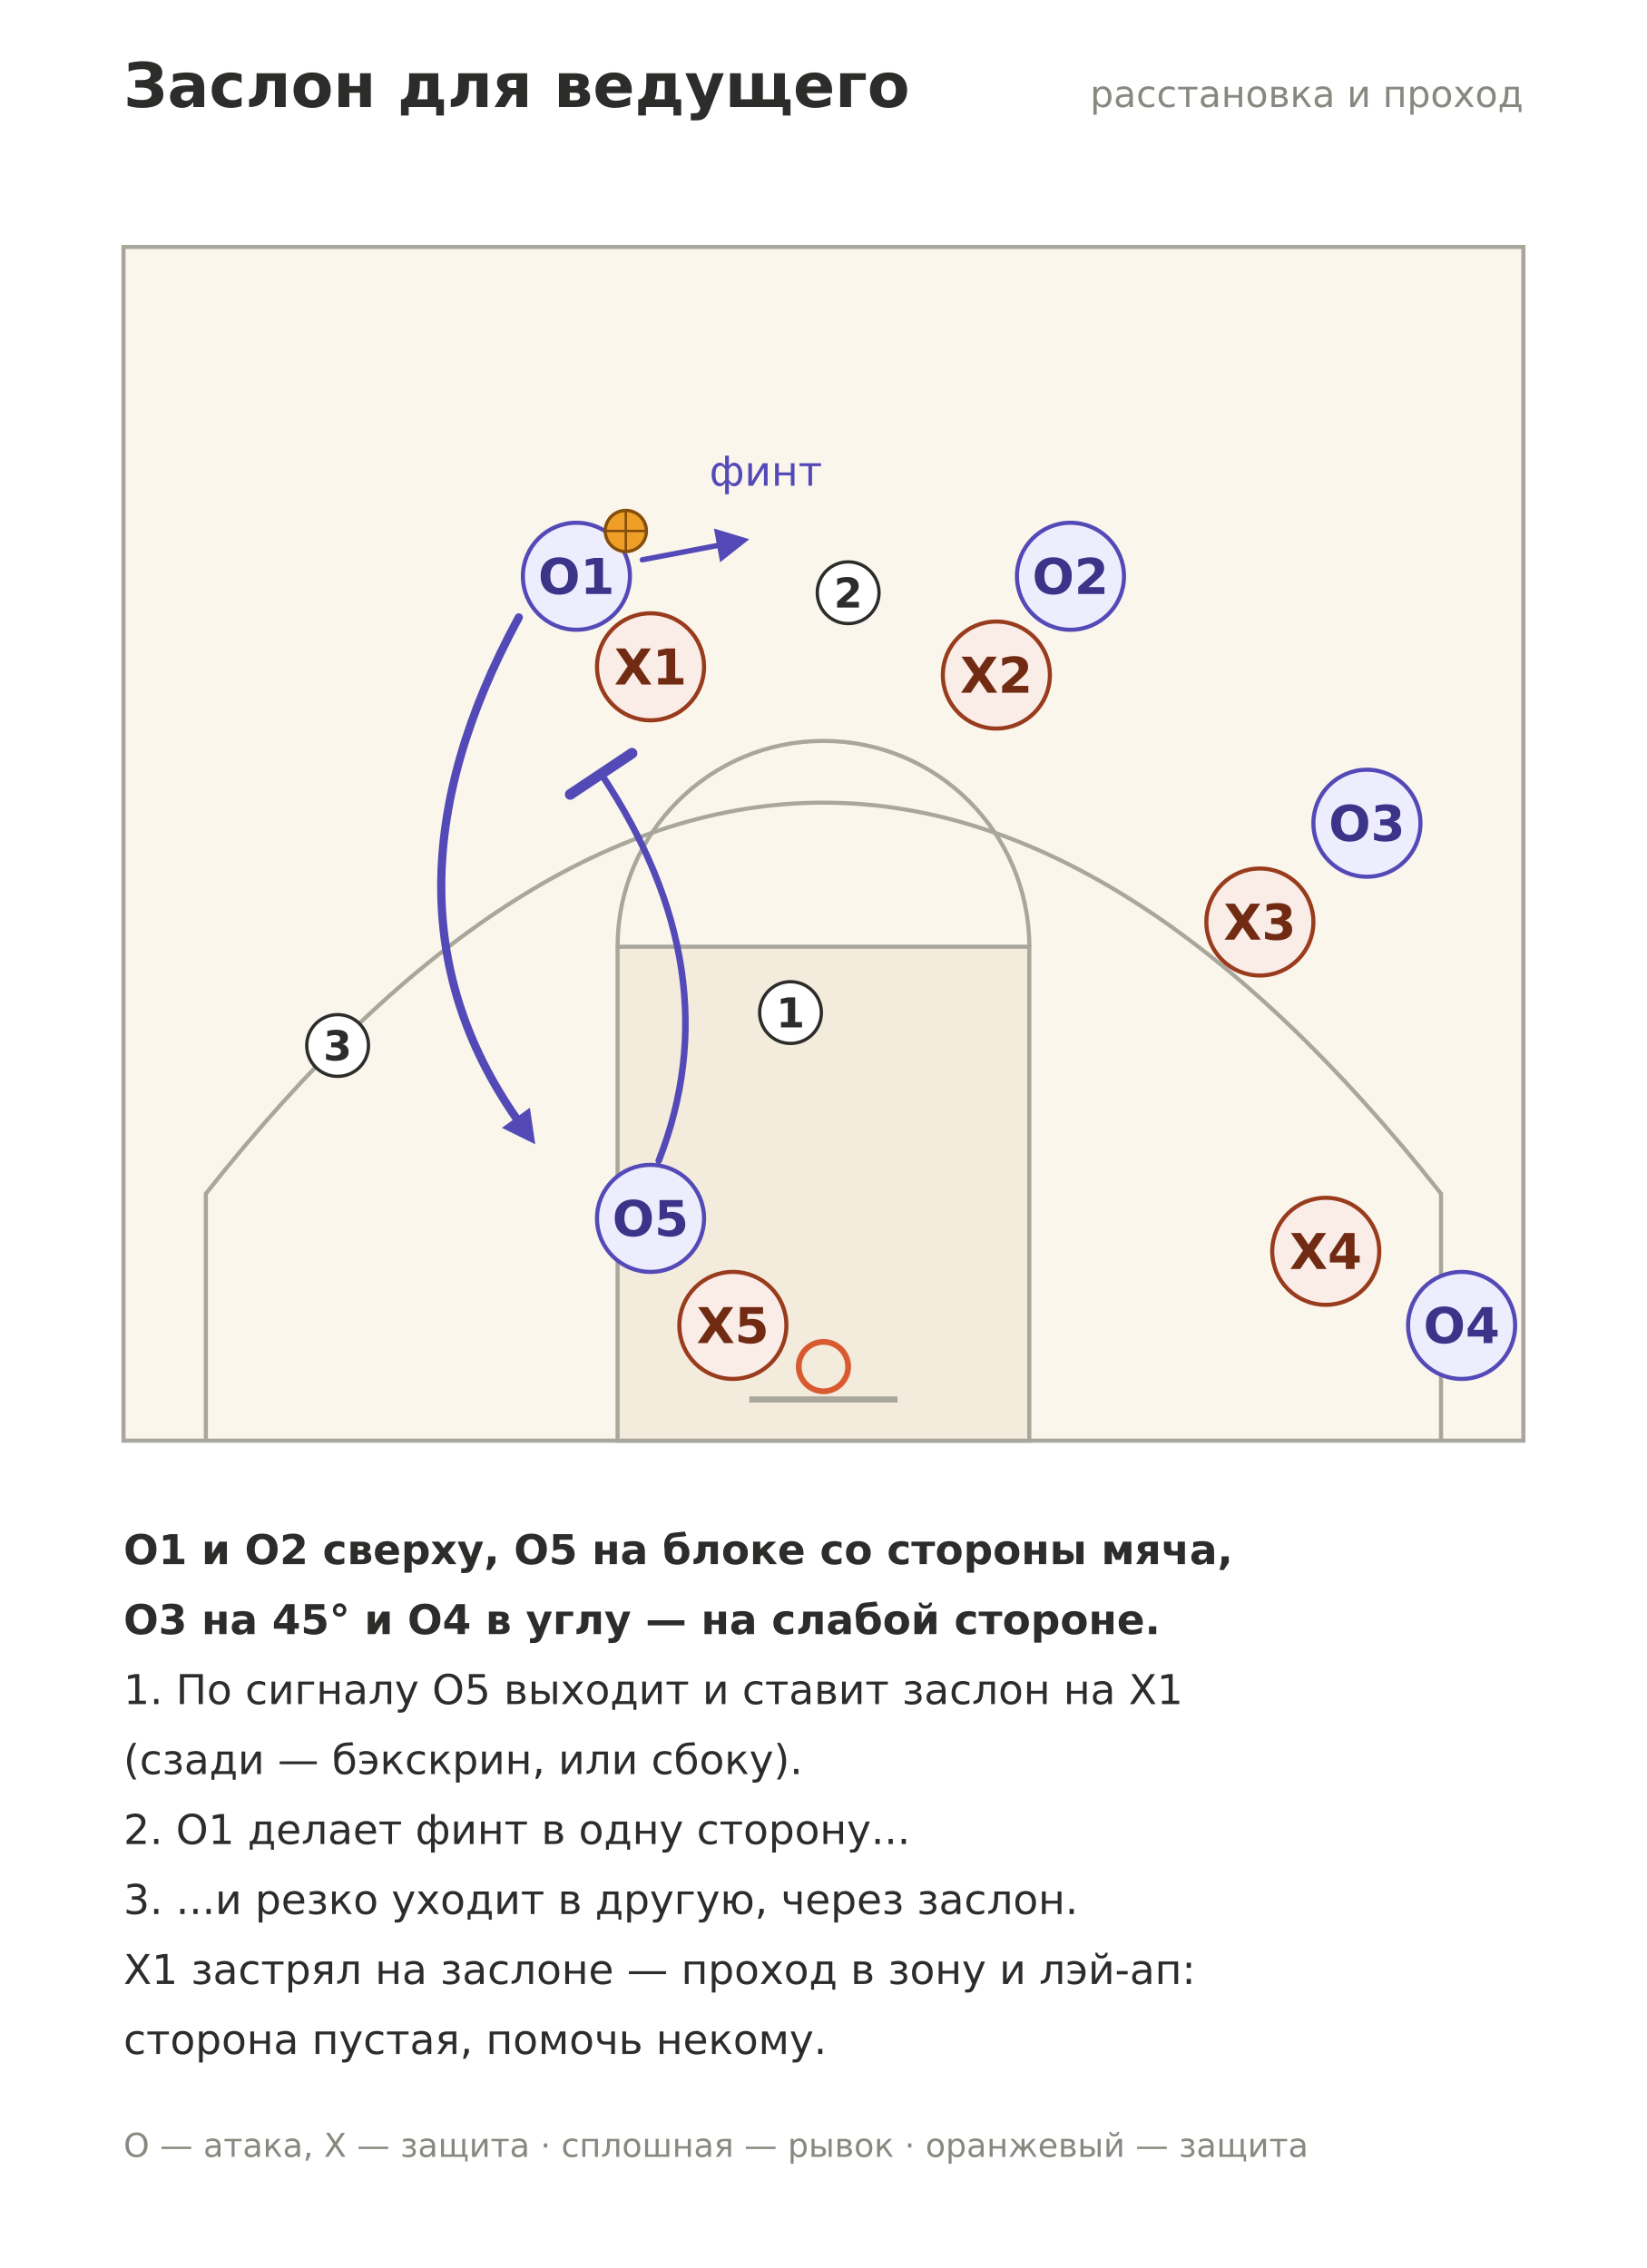
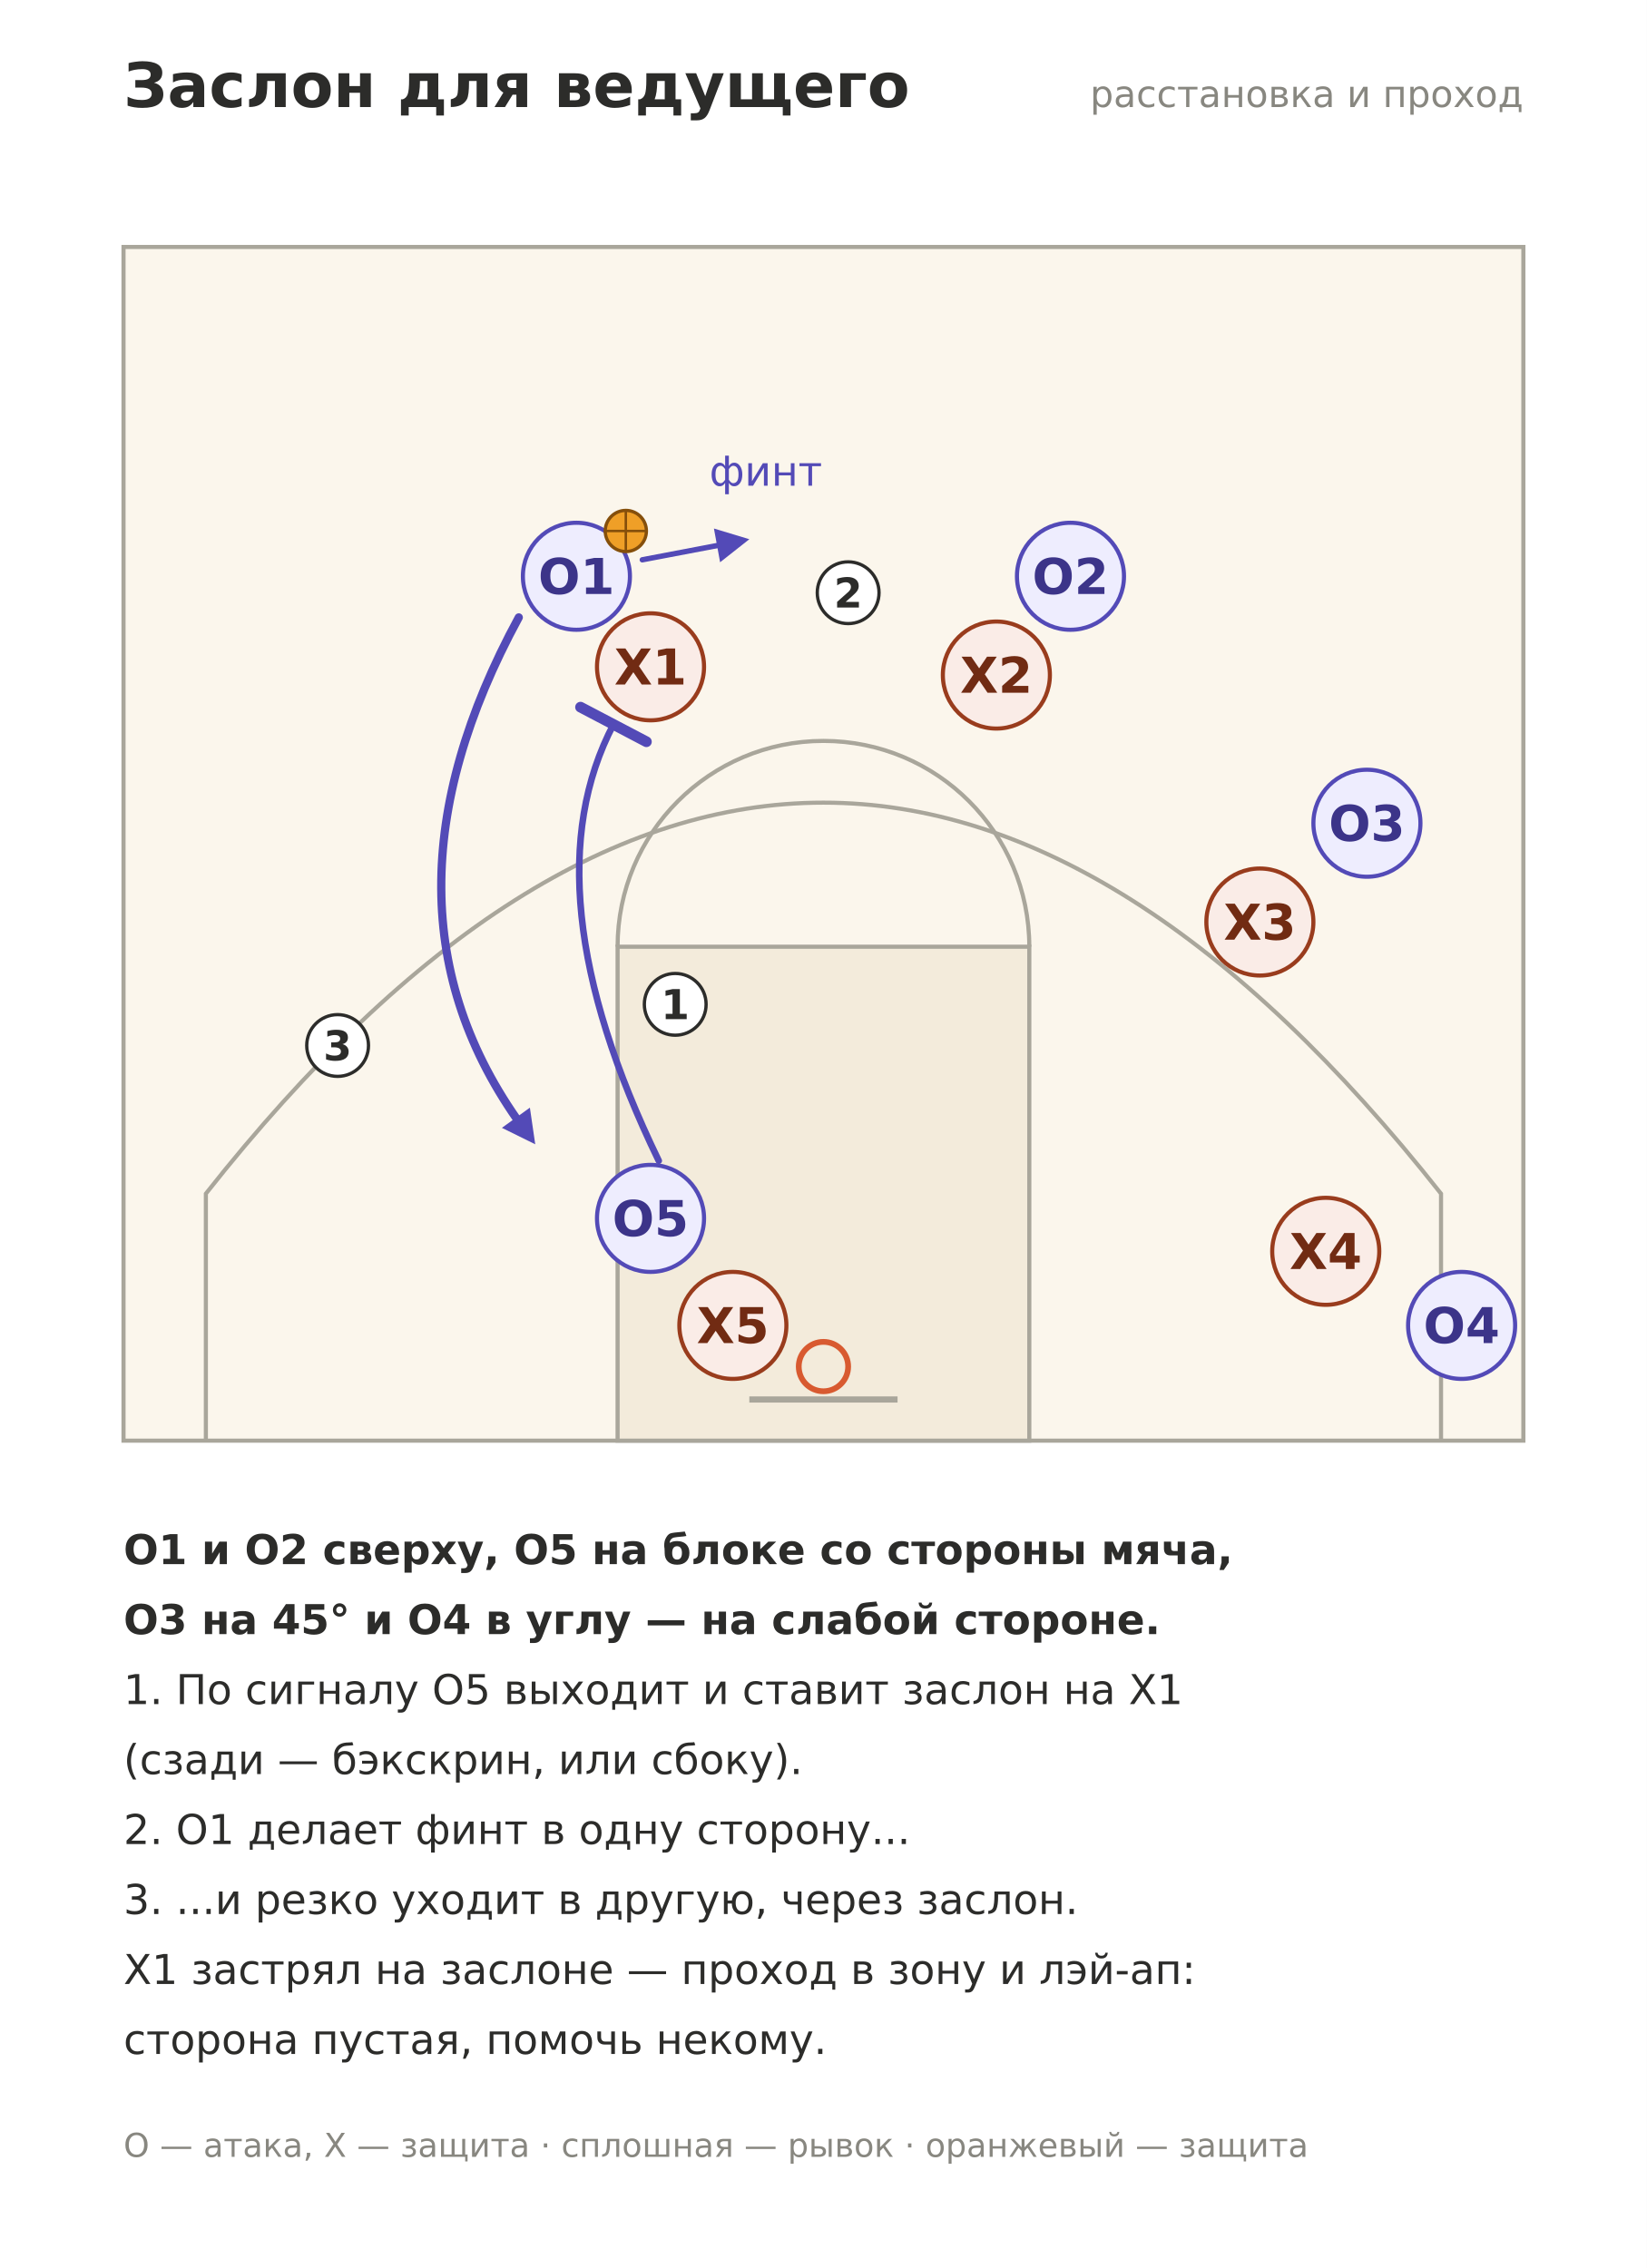
<svg xmlns="http://www.w3.org/2000/svg" width="800" height="1102" viewBox="0 0 800 1102">
  <rect width="800" height="1102" fill="#FFFFFF" />
  <text x="60" y="52" font-family="DejaVu Sans, Arial, sans-serif" font-size="30" font-weight="bold" fill="#2C2C2A">Заслон для ведущего</text>
  <text x="740" y="52" text-anchor="end" font-family="DejaVu Sans, Arial, sans-serif" font-size="18" fill="#888780">расстановка и проход</text>
  <g transform="translate(20 80) scale(2)">
    <rect x="20" y="20" width="340" height="290" fill="#FBF6EC" stroke="#A9A69B" stroke-width="1" />
    <rect x="140" y="190" width="100" height="120" fill="#F3EBDB" stroke="#A9A69B" stroke-width="1" />
    <path d="M140 190 A50 50 0 0 1 240 190" fill="none" stroke="#A9A69B" stroke-width="1" />
    <path d="M40 310 L40 250 Q190 60 340 250 L340 310" fill="none" stroke="#A9A69B" stroke-width="1" />
    <line x1="172" y1="300" x2="208" y2="300" stroke="#A9A69B" stroke-width="1.5" />
    <circle cx="190" cy="292" r="6" fill="none" stroke="#D85A30" stroke-width="1.4" />
-     <path d="M150 242 Q168 196 136.0 148.0" fill="none" stroke="#534AB7" stroke-width="1.6" stroke-linecap="round" />
-     <line x1="143.5" y1="143.0" x2="128.5" y2="153.0" stroke="#534AB7" stroke-width="2.6" stroke-linecap="round" />
+     <path d="M150 242 Q118 176 139.0 136.0" fill="none" stroke="#534AB7" stroke-width="1.6" stroke-linecap="round" />
+     <line x1="147.0" y1="140.2" x2="131.0" y2="131.8" stroke="#534AB7" stroke-width="2.6" stroke-linecap="round" />
    <path d="M146 96 L166.5 92.1" fill="none" stroke="#534AB7" stroke-width="1.3" stroke-linecap="round" />
    <polygon points="172.0,91.0 164.9,96.6 163.4,88.4" fill="#534AB7" />
    <path d="M116 110 Q78 180 116.7 233.5" fill="none" stroke="#534AB7" stroke-width="2" stroke-linecap="round" />
    <polygon points="120.0,238.0 111.9,234.0 118.7,229.1" fill="#534AB7" />
    <circle cx="130" cy="100" r="13" fill="#EEEDFE" stroke="#534AB7" stroke-width="1" />
    <text x="130" y="104.3" text-anchor="middle" font-family="DejaVu Sans, Arial, sans-serif" font-size="12" font-weight="bold" fill="#3C3489">O1</text>
    <circle cx="142" cy="89" r="5" fill="#EF9F27" stroke="#854F0B" stroke-width="0.8" />
    <path d="M137 89 L147 89 M142 84 L142 94" stroke="#854F0B" stroke-width="0.6" />
    <circle cx="148" cy="122" r="13" fill="#FAECE7" stroke="#993C1D" stroke-width="1" />
    <text x="148" y="126.3" text-anchor="middle" font-family="DejaVu Sans, Arial, sans-serif" font-size="12" font-weight="bold" fill="#712B13">X1</text>
    <circle cx="250" cy="100" r="13" fill="#EEEDFE" stroke="#534AB7" stroke-width="1" />
    <text x="250" y="104.3" text-anchor="middle" font-family="DejaVu Sans, Arial, sans-serif" font-size="12" font-weight="bold" fill="#3C3489">O2</text>
    <circle cx="232" cy="124" r="13" fill="#FAECE7" stroke="#993C1D" stroke-width="1" />
    <text x="232" y="128.3" text-anchor="middle" font-family="DejaVu Sans, Arial, sans-serif" font-size="12" font-weight="bold" fill="#712B13">X2</text>
    <circle cx="322" cy="160" r="13" fill="#EEEDFE" stroke="#534AB7" stroke-width="1" />
    <text x="322" y="164.3" text-anchor="middle" font-family="DejaVu Sans, Arial, sans-serif" font-size="12" font-weight="bold" fill="#3C3489">O3</text>
    <circle cx="296" cy="184" r="13" fill="#FAECE7" stroke="#993C1D" stroke-width="1" />
    <text x="296" y="188.3" text-anchor="middle" font-family="DejaVu Sans, Arial, sans-serif" font-size="12" font-weight="bold" fill="#712B13">X3</text>
    <circle cx="345" cy="282" r="13" fill="#EEEDFE" stroke="#534AB7" stroke-width="1" />
    <text x="345" y="286.3" text-anchor="middle" font-family="DejaVu Sans, Arial, sans-serif" font-size="12" font-weight="bold" fill="#3C3489">O4</text>
    <circle cx="312" cy="264" r="13" fill="#FAECE7" stroke="#993C1D" stroke-width="1" />
    <text x="312" y="268.3" text-anchor="middle" font-family="DejaVu Sans, Arial, sans-serif" font-size="12" font-weight="bold" fill="#712B13">X4</text>
    <circle cx="148" cy="256" r="13" fill="#EEEDFE" stroke="#534AB7" stroke-width="1" />
    <text x="148" y="260.3" text-anchor="middle" font-family="DejaVu Sans, Arial, sans-serif" font-size="12" font-weight="bold" fill="#3C3489">O5</text>
    <circle cx="168" cy="282" r="13" fill="#FAECE7" stroke="#993C1D" stroke-width="1" />
    <text x="168" y="286.3" text-anchor="middle" font-family="DejaVu Sans, Arial, sans-serif" font-size="12" font-weight="bold" fill="#712B13">X5</text>
    <text x="176" y="78" text-anchor="middle" font-family="DejaVu Sans, Arial, sans-serif" font-size="10" fill="#534AB7">финт</text>
-     <circle cx="182" cy="206" r="7.5" fill="#FFFFFF" stroke="#2C2C2A" stroke-width="0.8" />
-     <text x="182" y="209.6" text-anchor="middle" font-family="DejaVu Sans, Arial, sans-serif" font-size="10" font-weight="bold" fill="#2C2C2A">1</text>
+     <circle cx="154" cy="204" r="7.5" fill="#FFFFFF" stroke="#2C2C2A" stroke-width="0.8" />
+     <text x="154" y="207.6" text-anchor="middle" font-family="DejaVu Sans, Arial, sans-serif" font-size="10" font-weight="bold" fill="#2C2C2A">1</text>
    <circle cx="196" cy="104" r="7.5" fill="#FFFFFF" stroke="#2C2C2A" stroke-width="0.8" />
    <text x="196" y="107.6" text-anchor="middle" font-family="DejaVu Sans, Arial, sans-serif" font-size="10" font-weight="bold" fill="#2C2C2A">2</text>
    <circle cx="72" cy="214" r="7.5" fill="#FFFFFF" stroke="#2C2C2A" stroke-width="0.8" />
    <text x="72" y="217.6" text-anchor="middle" font-family="DejaVu Sans, Arial, sans-serif" font-size="10" font-weight="bold" fill="#2C2C2A">3</text>
  </g>
  <text x="60" y="760" font-family="DejaVu Sans, Arial, sans-serif" font-size="20" font-weight="bold" fill="#2C2C2A">O1 и O2 сверху, O5 на блоке со стороны мяча,</text>
  <text x="60" y="794" font-family="DejaVu Sans, Arial, sans-serif" font-size="20" font-weight="bold" fill="#2C2C2A">O3 на 45° и O4 в углу — на слабой стороне.</text>
  <text x="60" y="828" font-family="DejaVu Sans, Arial, sans-serif" font-size="20" fill="#2C2C2A">1. По сигналу O5 выходит и ставит заслон на X1</text>
  <text x="60" y="862" font-family="DejaVu Sans, Arial, sans-serif" font-size="20" fill="#2C2C2A">    (сзади — бэкскрин, или сбоку).</text>
  <text x="60" y="896" font-family="DejaVu Sans, Arial, sans-serif" font-size="20" fill="#2C2C2A">2. O1 делает финт в одну сторону...</text>
  <text x="60" y="930" font-family="DejaVu Sans, Arial, sans-serif" font-size="20" fill="#2C2C2A">3. ...и резко уходит в другую, через заслон.</text>
  <text x="60" y="964" font-family="DejaVu Sans, Arial, sans-serif" font-size="20" fill="#2C2C2A">X1 застрял на заслоне — проход в зону и лэй-ап:</text>
  <text x="60" y="998" font-family="DejaVu Sans, Arial, sans-serif" font-size="20" fill="#2C2C2A">    сторона пустая, помочь некому.</text>
  <text x="60" y="1048" font-family="DejaVu Sans, Arial, sans-serif" font-size="16" fill="#888780">O — атака, X — защита · сплошная — рывок · оранжевый — защита</text>
</svg>
